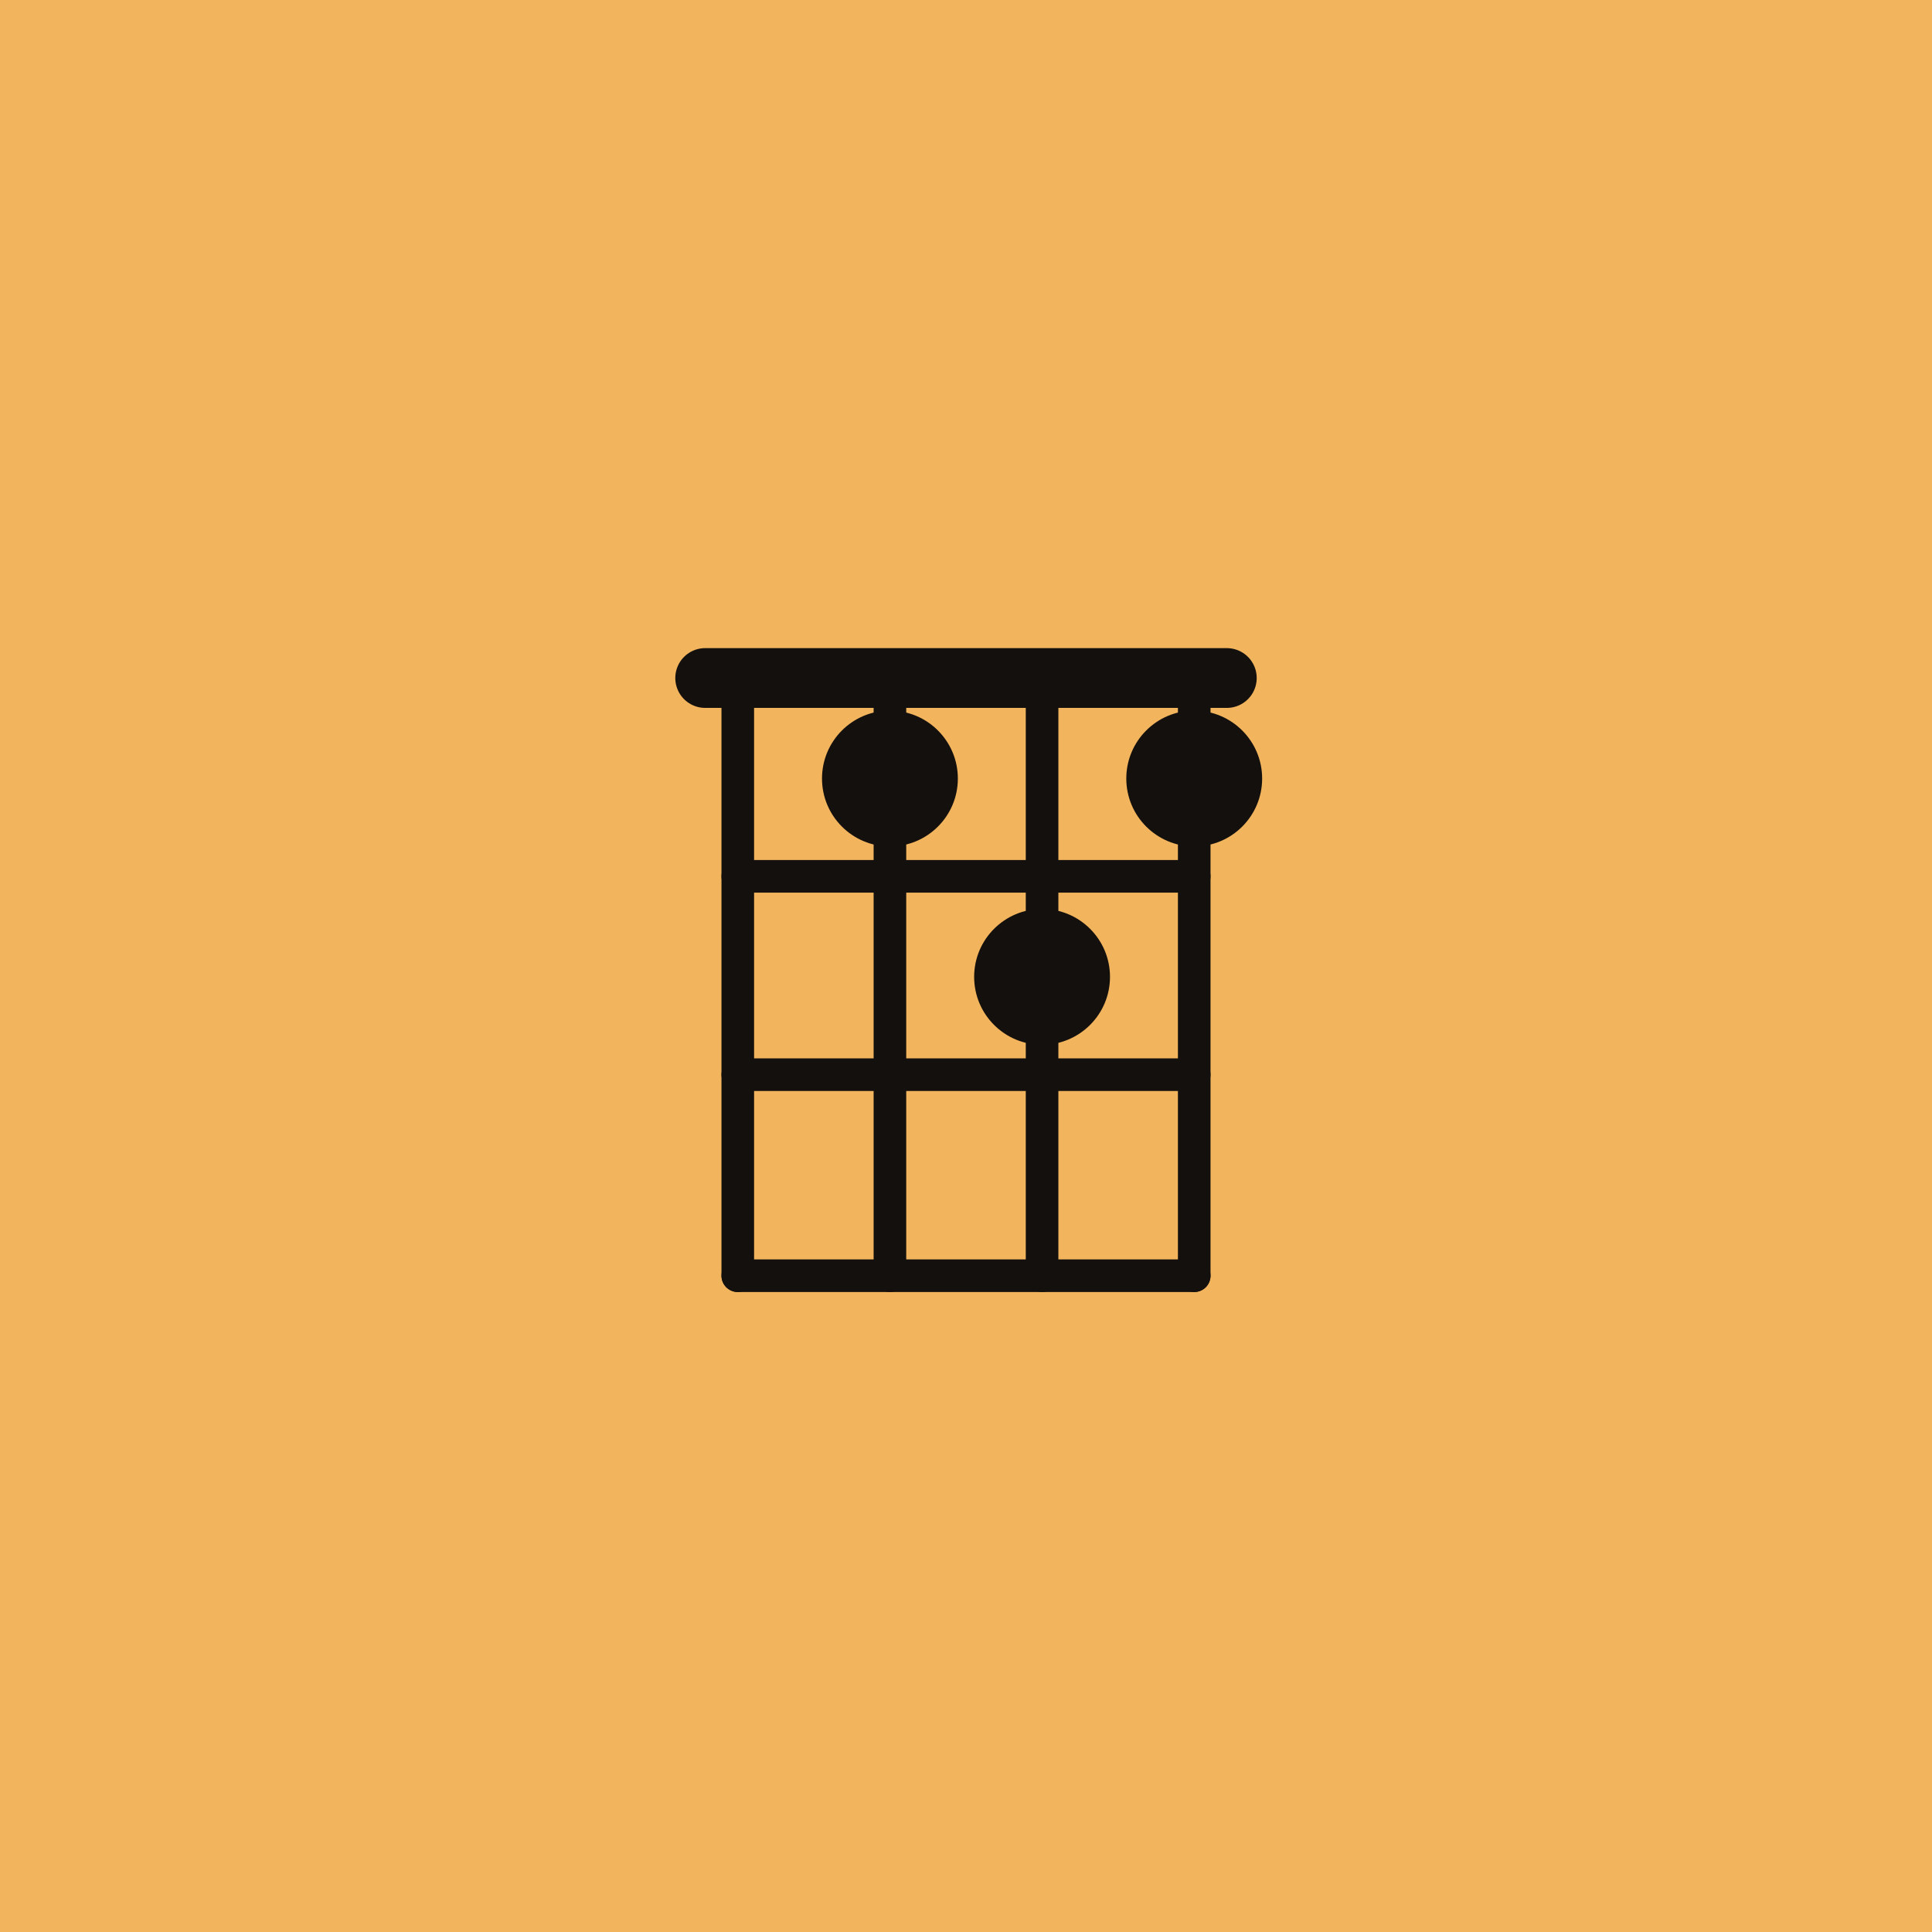
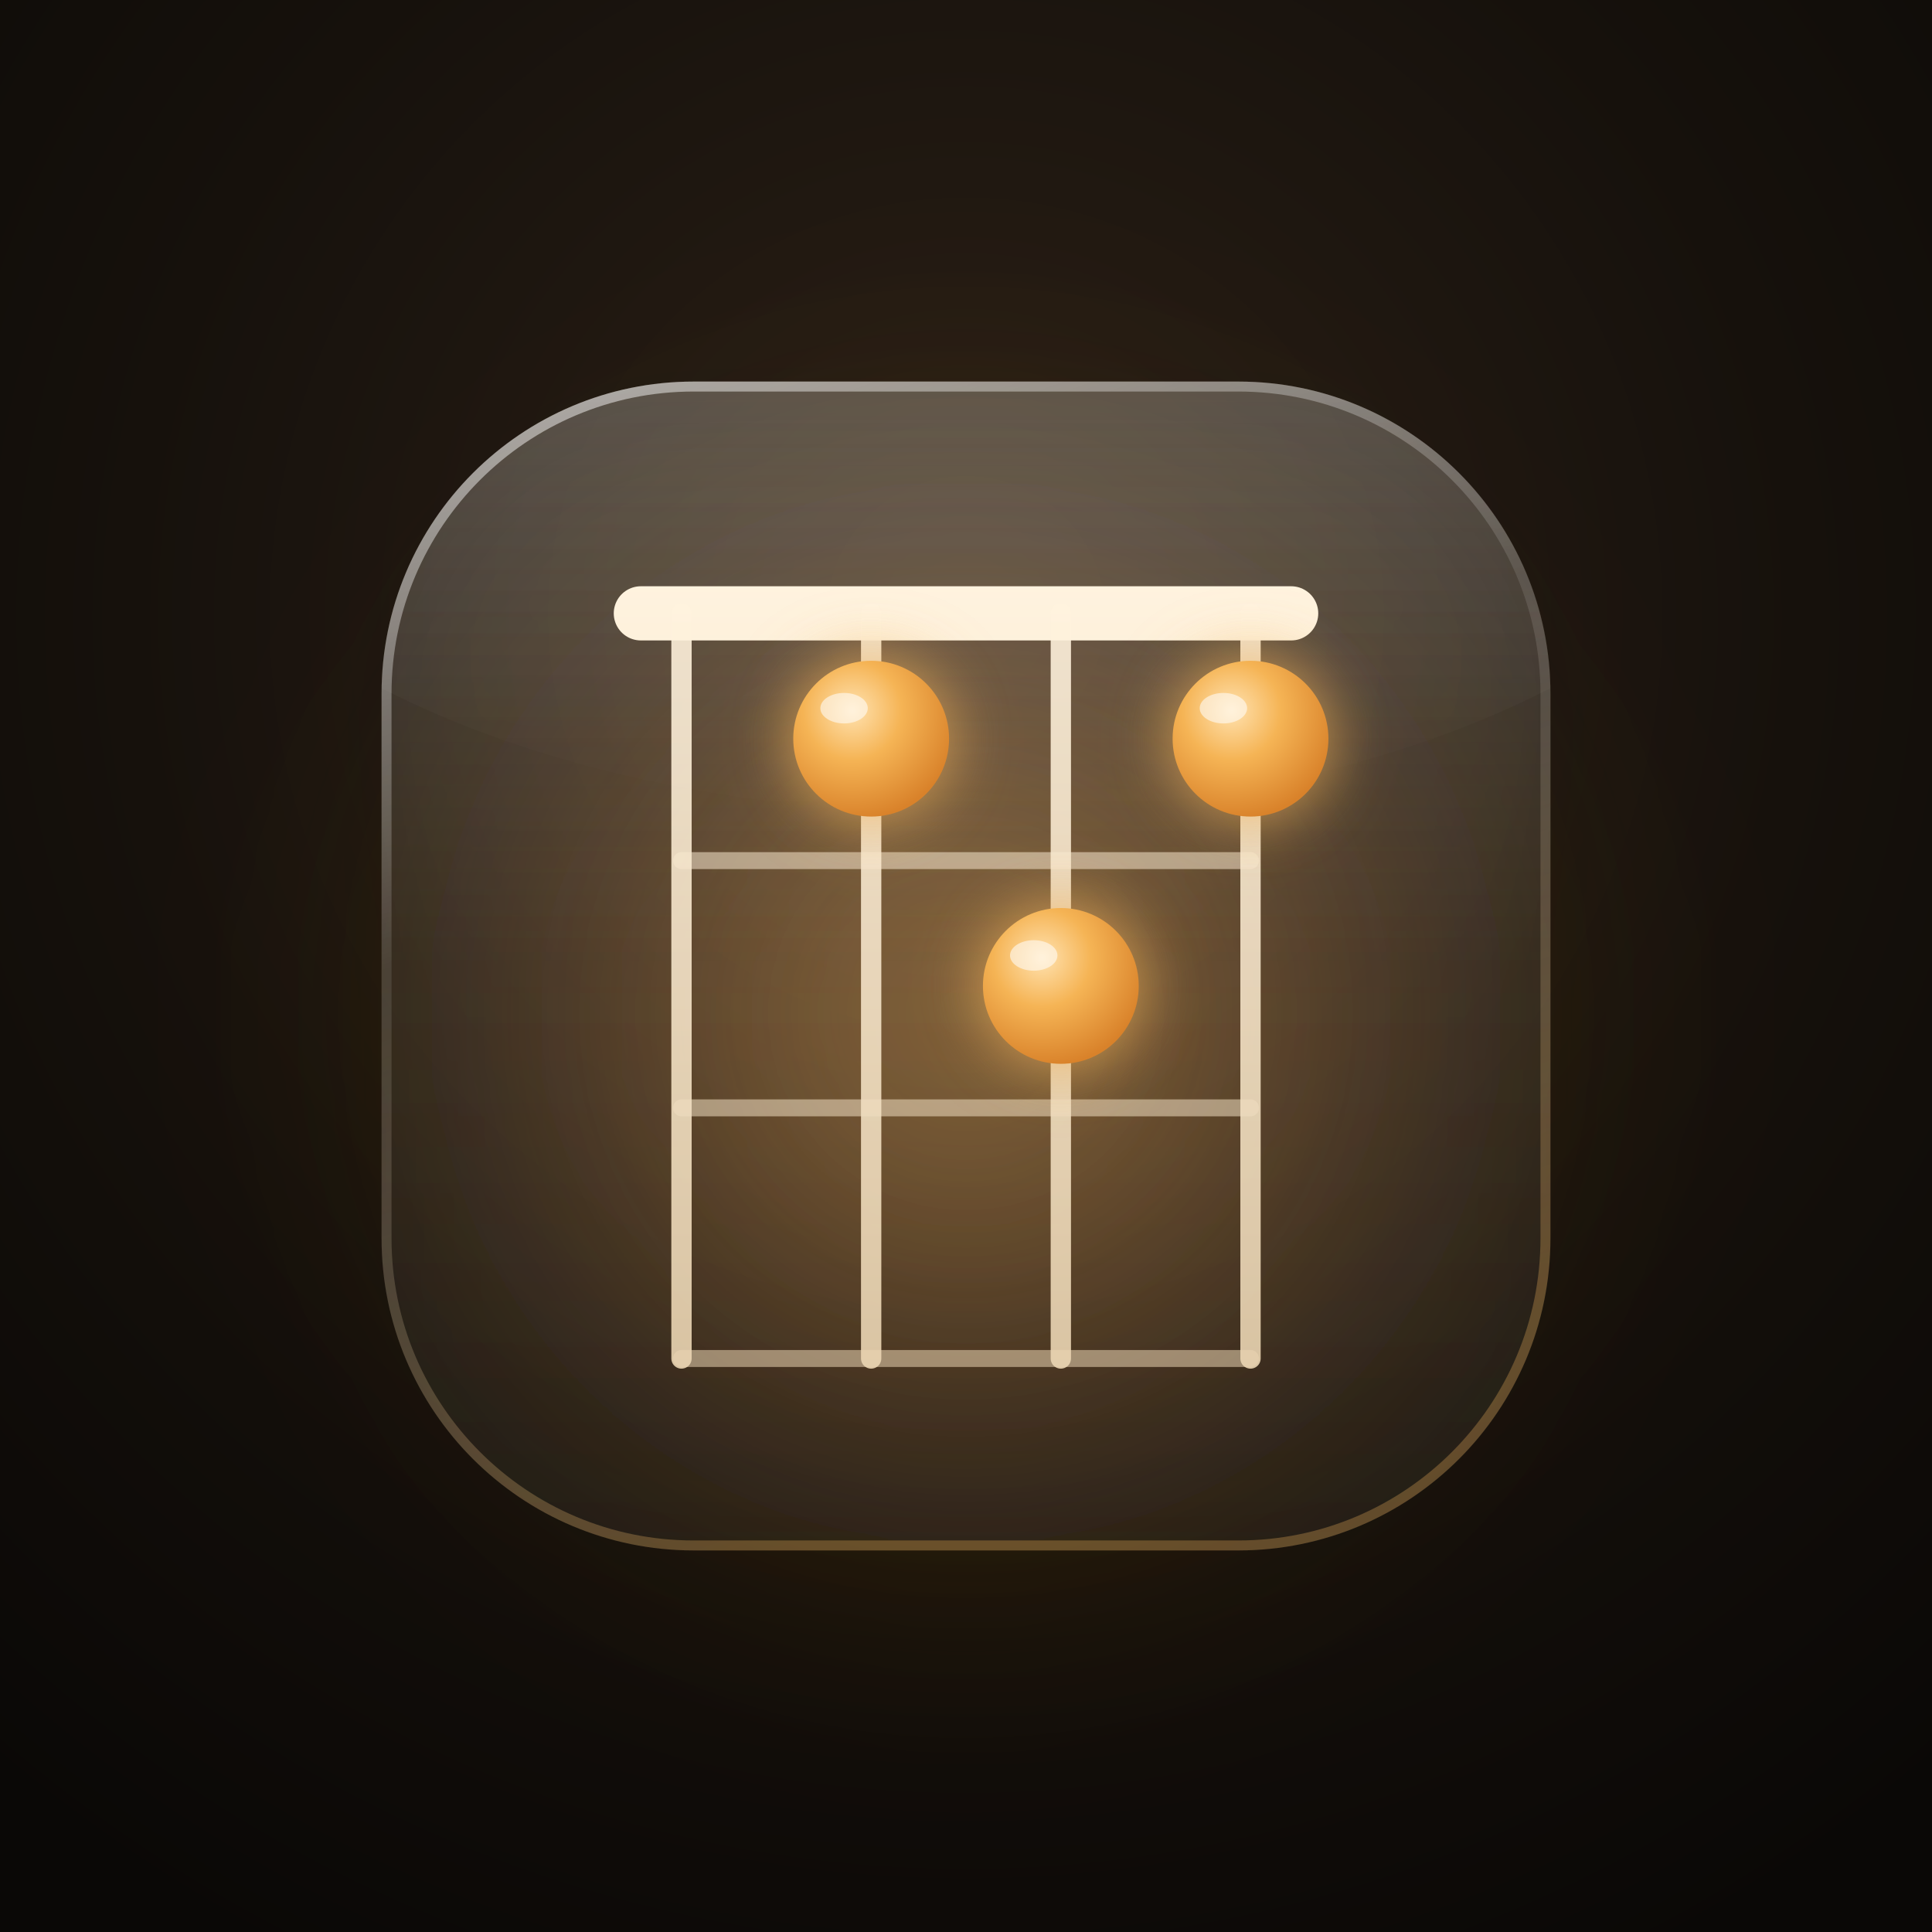
<svg xmlns="http://www.w3.org/2000/svg" width="512" height="512" viewBox="0 0 512 512">
-   <rect width="512" height="512" fill="#F2B45C" />
-   <g transform="translate(256 256) scale(0.72) translate(-256 -256)">
-     <g stroke="#14100D" stroke-linecap="round" fill="none">
-       <line x1="160" y1="150" x2="352" y2="150" stroke-width="22" />
-       <g stroke-width="12">
-         <line x1="172" y1="150" x2="172" y2="370" />
-         <line x1="228" y1="150" x2="228" y2="370" />
-         <line x1="284" y1="150" x2="284" y2="370" />
-         <line x1="340" y1="150" x2="340" y2="370" />
-         <line x1="172" y1="223" x2="340" y2="223" />
-         <line x1="172" y1="296" x2="340" y2="296" />
-         <line x1="172" y1="370" x2="340" y2="370" />
+   <defs>
+     <radialGradient id="bg" cx="50%" cy="32%" r="78%">
+       <stop offset="0" stop-color="#2B2016" />
+       <stop offset="0.55" stop-color="#16110C" />
+       <stop offset="1" stop-color="#0A0806" />
+     </radialGradient>
+     <radialGradient id="glow" cx="50%" cy="50%" r="50%">
+       <stop offset="0" stop-color="#F2B45C" stop-opacity="0.55" />
+       <stop offset="0.6" stop-color="#E08A2E" stop-opacity="0.18" />
+       <stop offset="1" stop-color="#E08A2E" stop-opacity="0" />
+     </radialGradient>
+     <linearGradient id="glassFill" x1="0" y1="0" x2="0" y2="1">
+       <stop offset="0" stop-color="#FFF6E8" stop-opacity="0.18" />
+       <stop offset="0.5" stop-color="#FFF6E8" stop-opacity="0.07" />
+       <stop offset="1" stop-color="#FFF6E8" stop-opacity="0.04" />
+     </linearGradient>
+     <linearGradient id="glassEdge" x1="0" y1="0" x2="0.35" y2="1">
+       <stop offset="0" stop-color="#FFFFFF" stop-opacity="0.55" />
+       <stop offset="0.45" stop-color="#FFFFFF" stop-opacity="0.10" />
+       <stop offset="1" stop-color="#F2B45C" stop-opacity="0.30" />
+     </linearGradient>
+     <linearGradient id="sheen" x1="0" y1="0" x2="0" y2="1">
+       <stop offset="0" stop-color="#FFFFFF" stop-opacity="0.16" />
+       <stop offset="1" stop-color="#FFFFFF" stop-opacity="0" />
+     </linearGradient>
+     <linearGradient id="line" gradientUnits="userSpaceOnUse" x1="0" y1="140" x2="0" y2="380">
+       <stop offset="0" stop-color="#FFF3DF" />
+       <stop offset="1" stop-color="#E9D3B0" />
+     </linearGradient>
+     <radialGradient id="dot" cx="38%" cy="32%" r="70%">
+       <stop offset="0" stop-color="#FFE2B0" />
+       <stop offset="0.45" stop-color="#F5B455" />
+       <stop offset="1" stop-color="#D9822A" />
+     </radialGradient>
+     <filter id="blur40" x="-50%" y="-50%" width="200%" height="200%">
+       <feGaussianBlur stdDeviation="40" />
+     </filter>
+     <filter id="dotGlow" x="-100%" y="-100%" width="300%" height="300%">
+       <feGaussianBlur stdDeviation="9" />
+     </filter>
+     <filter id="tileShadow" x="-30%" y="-30%" width="160%" height="160%">
+       <feDropShadow dx="0" dy="14" stdDeviation="18" flood-color="#000000" flood-opacity="0.55" />
+     </filter>
+     <clipPath id="tileClip">
+       <rect x="80" y="80" width="352" height="352" rx="94" />
+     </clipPath>
+   </defs>
+   <rect width="512" height="512" fill="url(#bg)" />
+   <g transform="translate(256 256) scale(0.88) translate(-256 -256)">
+     <circle cx="256" cy="270" r="190" fill="url(#glow)" filter="url(#blur40)" />
+     <g filter="url(#tileShadow)">
+       <rect x="80" y="80" width="352" height="352" rx="94" fill="url(#glassFill)" />
+     </g>
+     <g clip-path="url(#tileClip)">
+       <ellipse cx="256" cy="80" rx="250" ry="130" fill="url(#sheen)" />
+     </g>
+     <rect x="81.5" y="81.5" width="349" height="349" rx="92.5" fill="none" stroke="url(#glassEdge)" stroke-width="3" />
+     <g transform="translate(256 262) scale(1.02) translate(-256 -260)">
+       <g stroke="url(#line)" stroke-linecap="round" fill="none">
+         <line x1="160" y1="150" x2="352" y2="150" stroke-width="16" />
+         <g stroke-width="6" stroke-opacity="0.9">
+           <line x1="172" y1="150" x2="172" y2="370" />
+           <line x1="228" y1="150" x2="228" y2="370" />
+           <line x1="284" y1="150" x2="284" y2="370" />
+           <line x1="340" y1="150" x2="340" y2="370" />
+         </g>
+         <g stroke-width="5" stroke-opacity="0.55">
+           <line x1="172" y1="223" x2="340" y2="223" />
+           <line x1="172" y1="296" x2="340" y2="296" />
+           <line x1="172" y1="370" x2="340" y2="370" />
+         </g>
      </g>
-     </g>
-     <g fill="#14100D">
-       <circle cx="228" cy="187" r="25" />
-       <circle cx="340" cy="187" r="25" />
-       <circle cx="284" cy="260" r="25" />
+       <g fill="#F2B45C" opacity="0.75" filter="url(#dotGlow)">
+         <circle cx="228" cy="187" r="24" />
+         <circle cx="340" cy="187" r="24" />
+         <circle cx="284" cy="260" r="24" />
+       </g>
+       <g fill="url(#dot)">
+         <circle cx="228" cy="187" r="23" />
+         <circle cx="340" cy="187" r="23" />
+         <circle cx="284" cy="260" r="23" />
+       </g>
+       <g fill="#FFFFFF" opacity="0.55">
+         <ellipse cx="220" cy="178" rx="7" ry="4.5" />
+         <ellipse cx="332" cy="178" rx="7" ry="4.5" />
+         <ellipse cx="276" cy="251" rx="7" ry="4.5" />
+       </g>
    </g>
  </g>
</svg>
